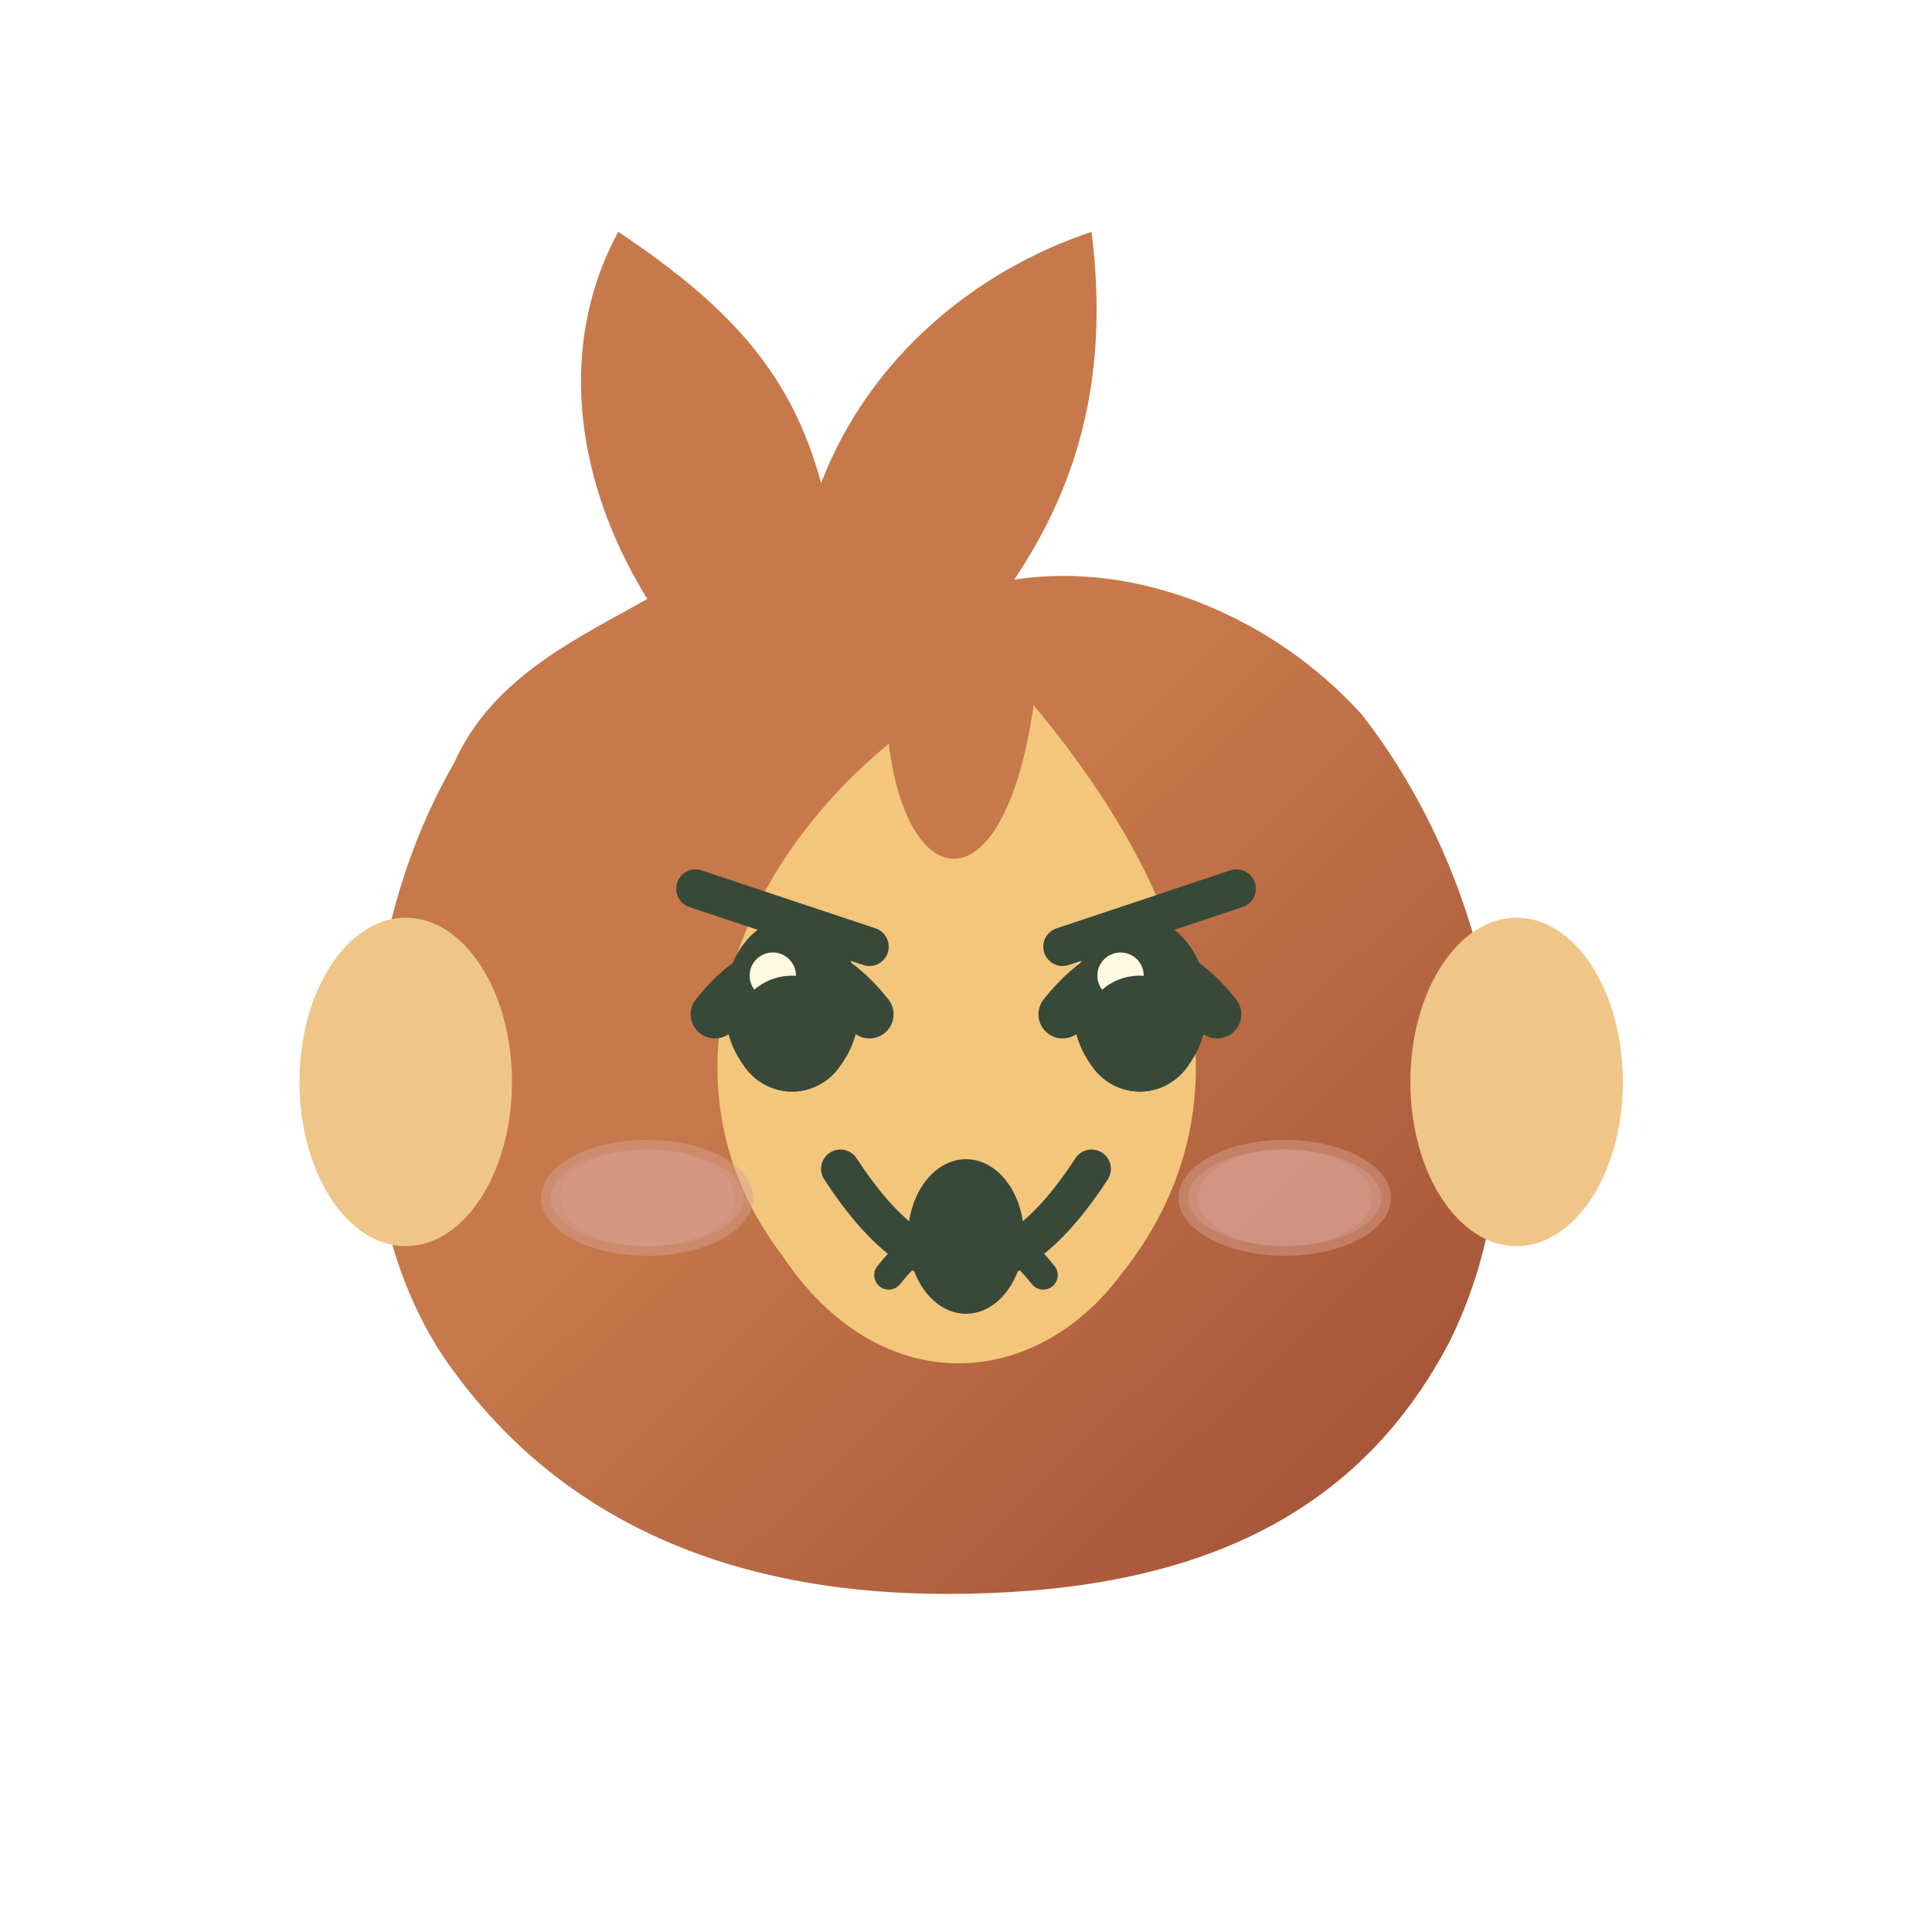
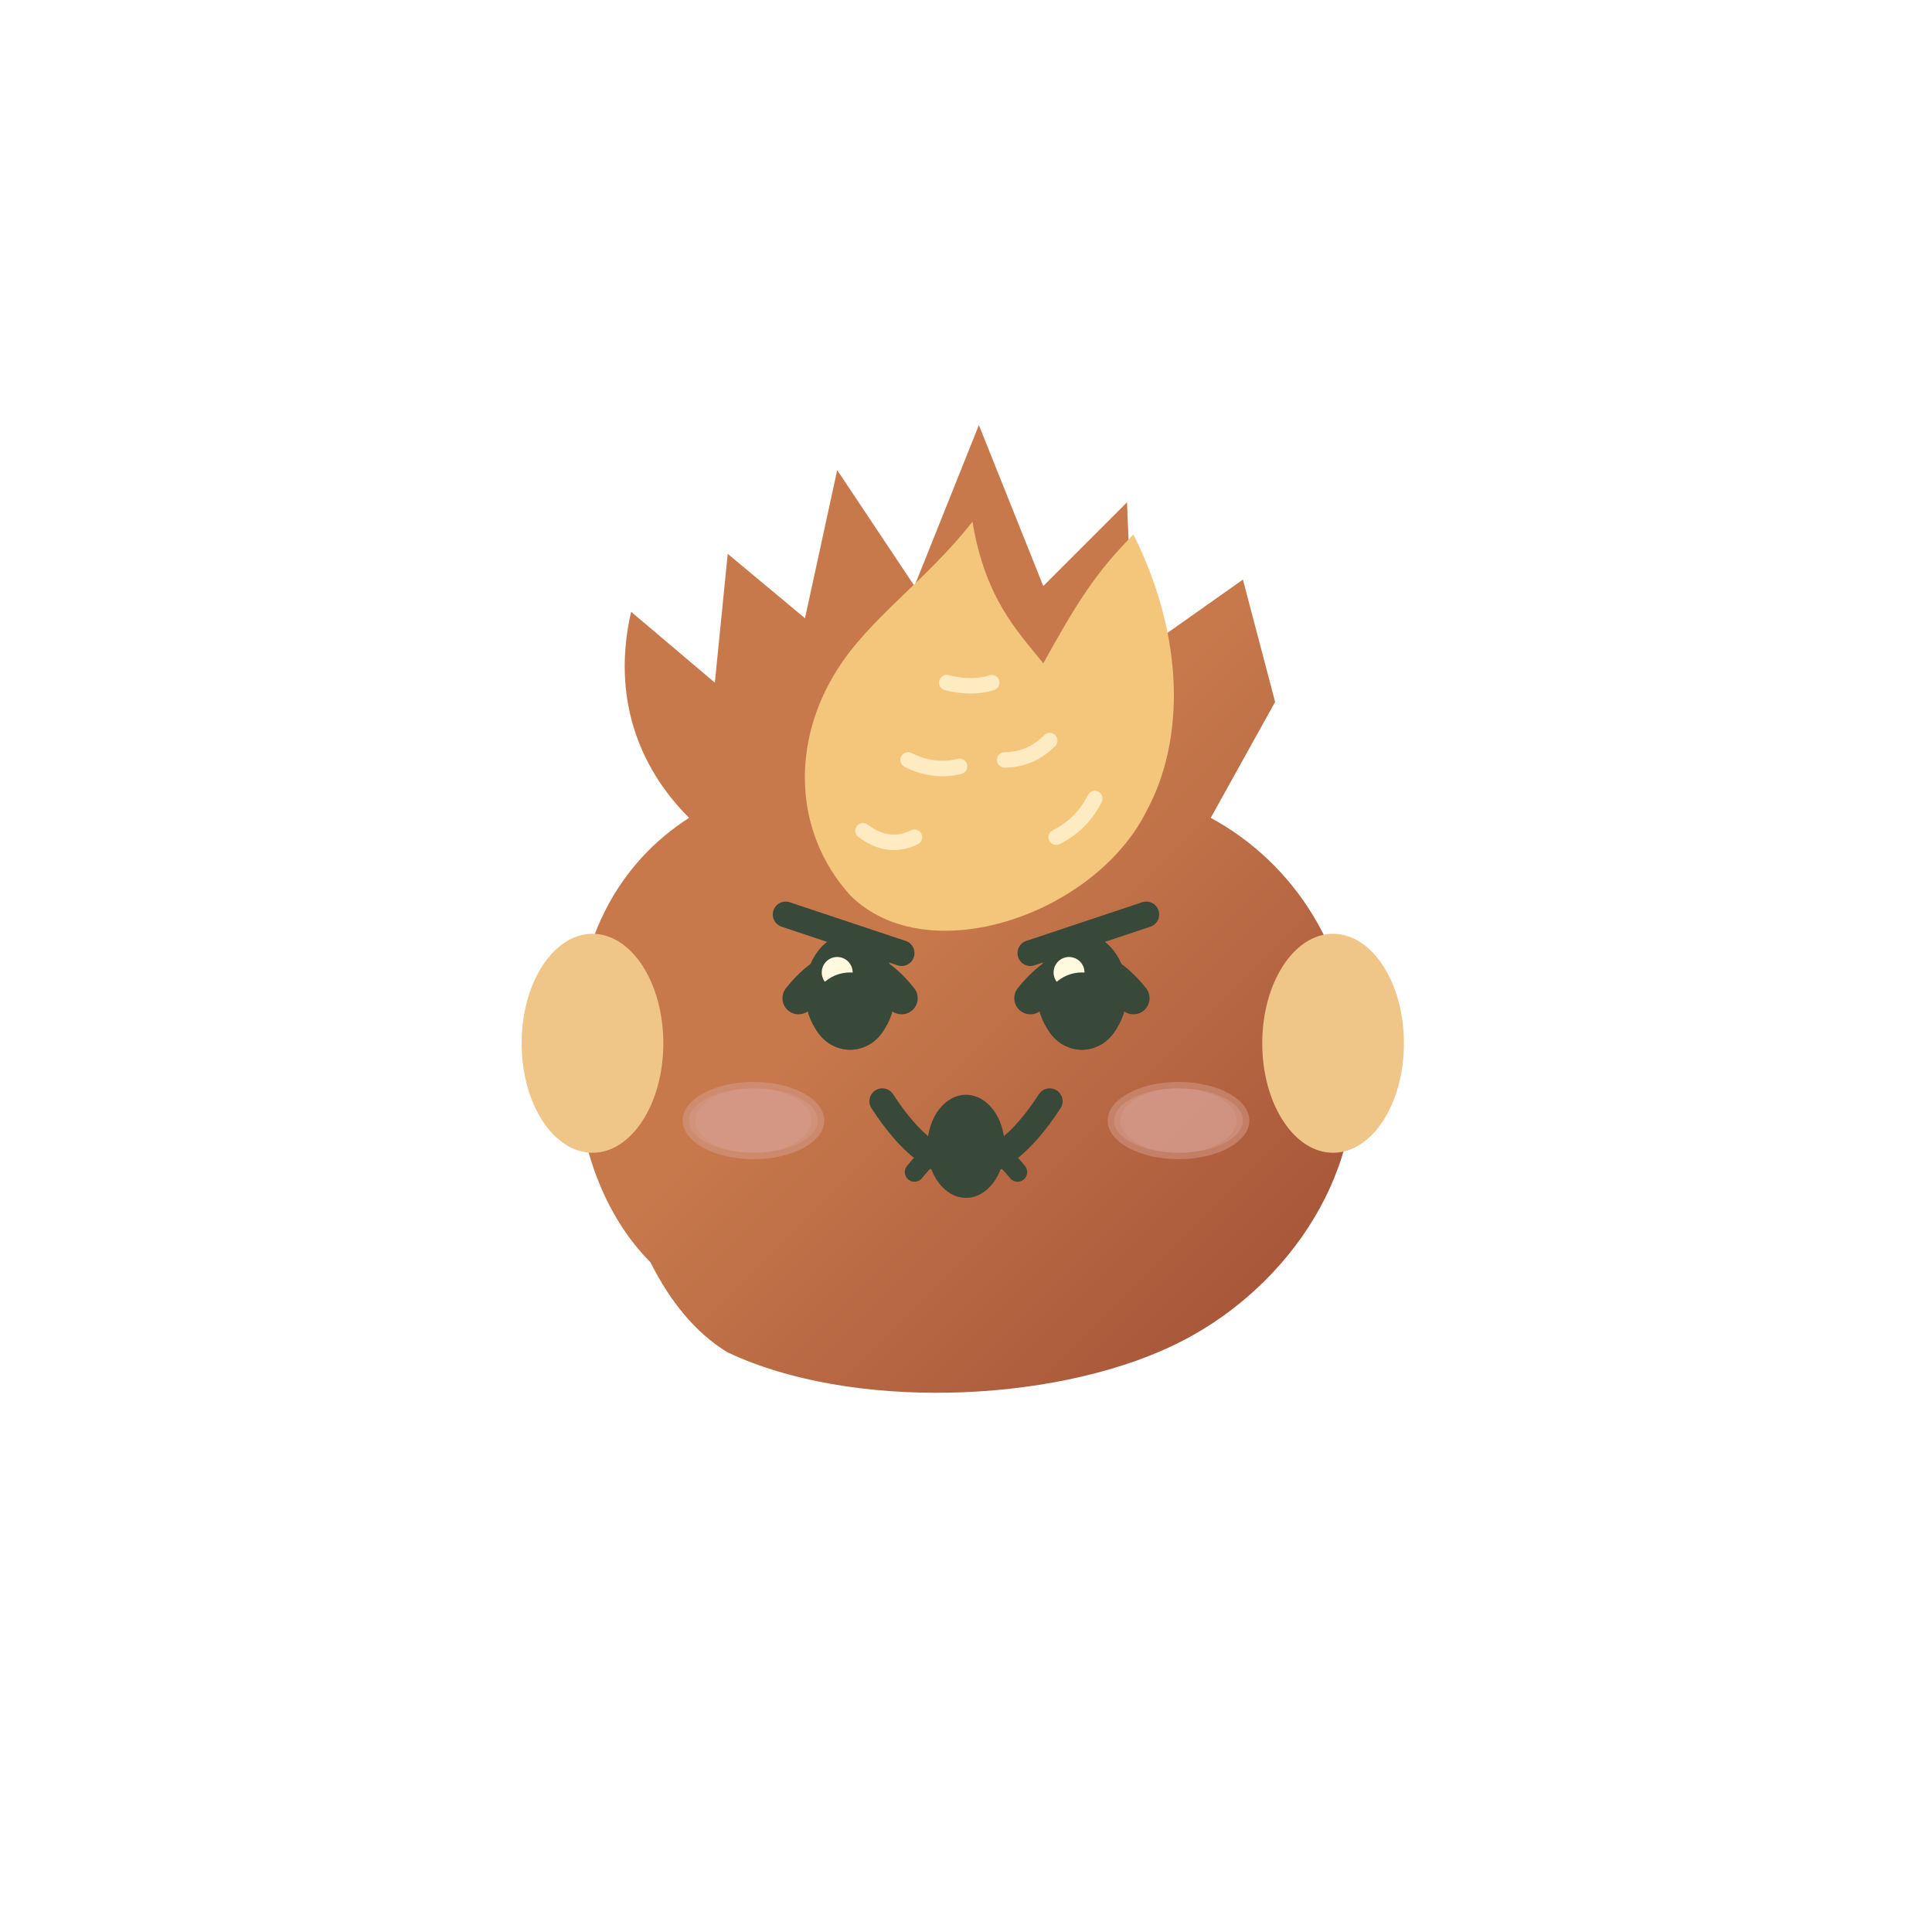
<svg xmlns="http://www.w3.org/2000/svg" width="200" height="200" viewBox="0 0 200 200">
  <defs>
    <linearGradient id="body-gradient" gradientUnits="objectBoundingBox" x1="0%" y1="0%" x2="80%" y2="100%">
      <stop offset="0" stop-color="#c7794c" />
      <stop offset="0.53" stop-color="#c7794c" />
      <stop offset="1" stop-color="#a65538" />
    </linearGradient>
    <linearGradient id="accent-gradient" gradientUnits="objectBoundingBox" x1="0%" y1="0%" x2="100%" y2="100%">
      <stop offset="0" stop-color="#efc688" />
      <stop offset="1" stop-color="#985533" />
    </linearGradient>
  </defs>
-   <g id="body">
-     <path id="shell" d="M47 142 C35 126 36 98 47 79 C51 70 60 66 67 62 C59 49 58 35 64 24 C76 32 82 39 85 50 C90 37 101 28 113 24 C115 40 111 51 105 60 C118 58 132 64 141 74 C155 92 160 119 150 139 C140 158 122 165 98 165 C75 165 58 157 47 142 Z" fill="url(#body-gradient)" />
-     <path id="flame-core" d="M81 130 C68 113 75 91 92 77 C94 93 104 94 107 73 C127 97 128 117 116 132 C107 144 91 145 81 130Z" fill="#f3c67c" />
+   <g id="body" transform="translate(33.33333 33.33333) scale(0.6666667)">
+     <path id="shell" d="M51 146 C42 137 38 122 40 108 C40 96 46 84 57 77 C49 69 45 58 48 45 L61 56 L63 36 L75 46 L80 23 L92 41 L102 16 L112 41 L125 28 L126 52 L143 40 L148 59 L138 77 C151 84 160 98 160 114 C162 133 149 151 132 159 C113 168 82 169 63 160 C58 157 54 152 51 146 Z" fill="url(#body-gradient)" />
+     <path id="flame-core" d="M82 89 C73 79 73 65 80 54 C85 46 94 40 101 31 C103 43 108 48 112 53 C117 44 120 39 126 33 C134 49 134 65 128 76 C120 92 94 101 82 89 Z" fill="#f3c67c" />
+     <path id="flame-stitches" d="M84 79 q4 3 8 1 M91 68 q4 2 8 1 M97 56 q4 1 7 0 M106 68 q4 0 7 -3 M114 80 q4 -2 6 -6" fill="none" stroke="#fff0cb" stroke-width="2.4" stroke-linecap="round" stroke-linejoin="round" opacity=".88" />
    <ellipse id="ear-left" cx="42" cy="112" rx="11" ry="17" fill="#efc688" />
    <ellipse id="ear-right" cx="157" cy="112" rx="11" ry="17" fill="#efc688" />
  </g>
-   <g id="face-neutral">
+   <g id="face-neutral" transform="translate(33.33333 33.33333) scale(0.6666667)">
    <circle id="neutral-eye-left" cx="82" cy="105" r="6" fill="#384839" />
    <circle id="neutral-eye-right" cx="118" cy="105" r="6" fill="#384839" />
    <circle id="neutral-eye-glint-left" cx="80" cy="102" r="1.8" fill="#fff9df" />
    <circle id="neutral-eye-glint-right" cx="116" cy="102" r="1.8" fill="#fff9df" />
    <path id="neutral-smile" d="M92 127 Q100 133 108 127" fill="none" stroke="#384839" stroke-width="3" stroke-linecap="round" />
    <ellipse id="neutral-blush-left" cx="67" cy="124" rx="10" ry="5" fill="#d89e91" opacity=".42" />
    <ellipse id="neutral-blush-right" cx="133" cy="124" rx="10" ry="5" fill="#d89e91" opacity=".42" />
  </g>
-   <g id="face-happy">
+   <g id="face-happy" transform="translate(33.33333 33.33333) scale(0.6666667)">
    <path id="happy-eye-left" d="M74 105 Q82 95 90 105" fill="none" stroke="#384839" stroke-width="5" stroke-linecap="round" />
    <path id="happy-eye-right" d="M110 105 Q118 95 126 105" fill="none" stroke="#384839" stroke-width="5" stroke-linecap="round" />
    <path id="happy-smile" d="M87 121 Q100 141 113 121" fill="none" stroke="#384839" stroke-width="4" stroke-linecap="round" />
    <ellipse id="happy-blush-left" cx="67" cy="124" rx="11" ry="6" fill="#d89e91" opacity=".48" />
    <ellipse id="happy-blush-right" cx="133" cy="124" rx="11" ry="6" fill="#d89e91" opacity=".48" />
  </g>
-   <g id="face-surprised">
+   <g id="face-surprised" transform="translate(33.33333 33.33333) scale(0.6666667)">
    <ellipse id="surprised-eye-left" cx="82" cy="104" rx="7" ry="9" fill="#384839" />
    <ellipse id="surprised-eye-right" cx="118" cy="104" rx="7" ry="9" fill="#384839" />
    <circle id="surprised-eye-glint-left" cx="80" cy="101" r="2.4" fill="#fff9df" />
    <circle id="surprised-eye-glint-right" cx="116" cy="101" r="2.4" fill="#fff9df" />
    <ellipse id="surprised-mouth" cx="100" cy="128" rx="6" ry="8" fill="#384839" />
    <ellipse id="surprised-blush-left" cx="67" cy="124" rx="9" ry="5" fill="#d89e91" opacity=".4" />
    <ellipse id="surprised-blush-right" cx="133" cy="124" rx="9" ry="5" fill="#d89e91" opacity=".4" />
  </g>
-   <g id="face-angry">
+   <g id="face-angry" transform="translate(33.33333 33.33333) scale(0.6666667)">
    <circle id="angry-eye-left" cx="82" cy="107" r="6" fill="#384839" />
    <circle id="angry-eye-right" cx="118" cy="107" r="6" fill="#384839" />
    <path id="angry-brow-left" d="M72 92 L90 98" stroke="#384839" stroke-width="4" stroke-linecap="round" />
    <path id="angry-brow-right" d="M128 92 L110 98" stroke="#384839" stroke-width="4" stroke-linecap="round" />
    <path id="angry-frown" d="M92 132 Q100 122 108 132" fill="none" stroke="#384839" stroke-width="3" stroke-linecap="round" />
  </g>
</svg>
